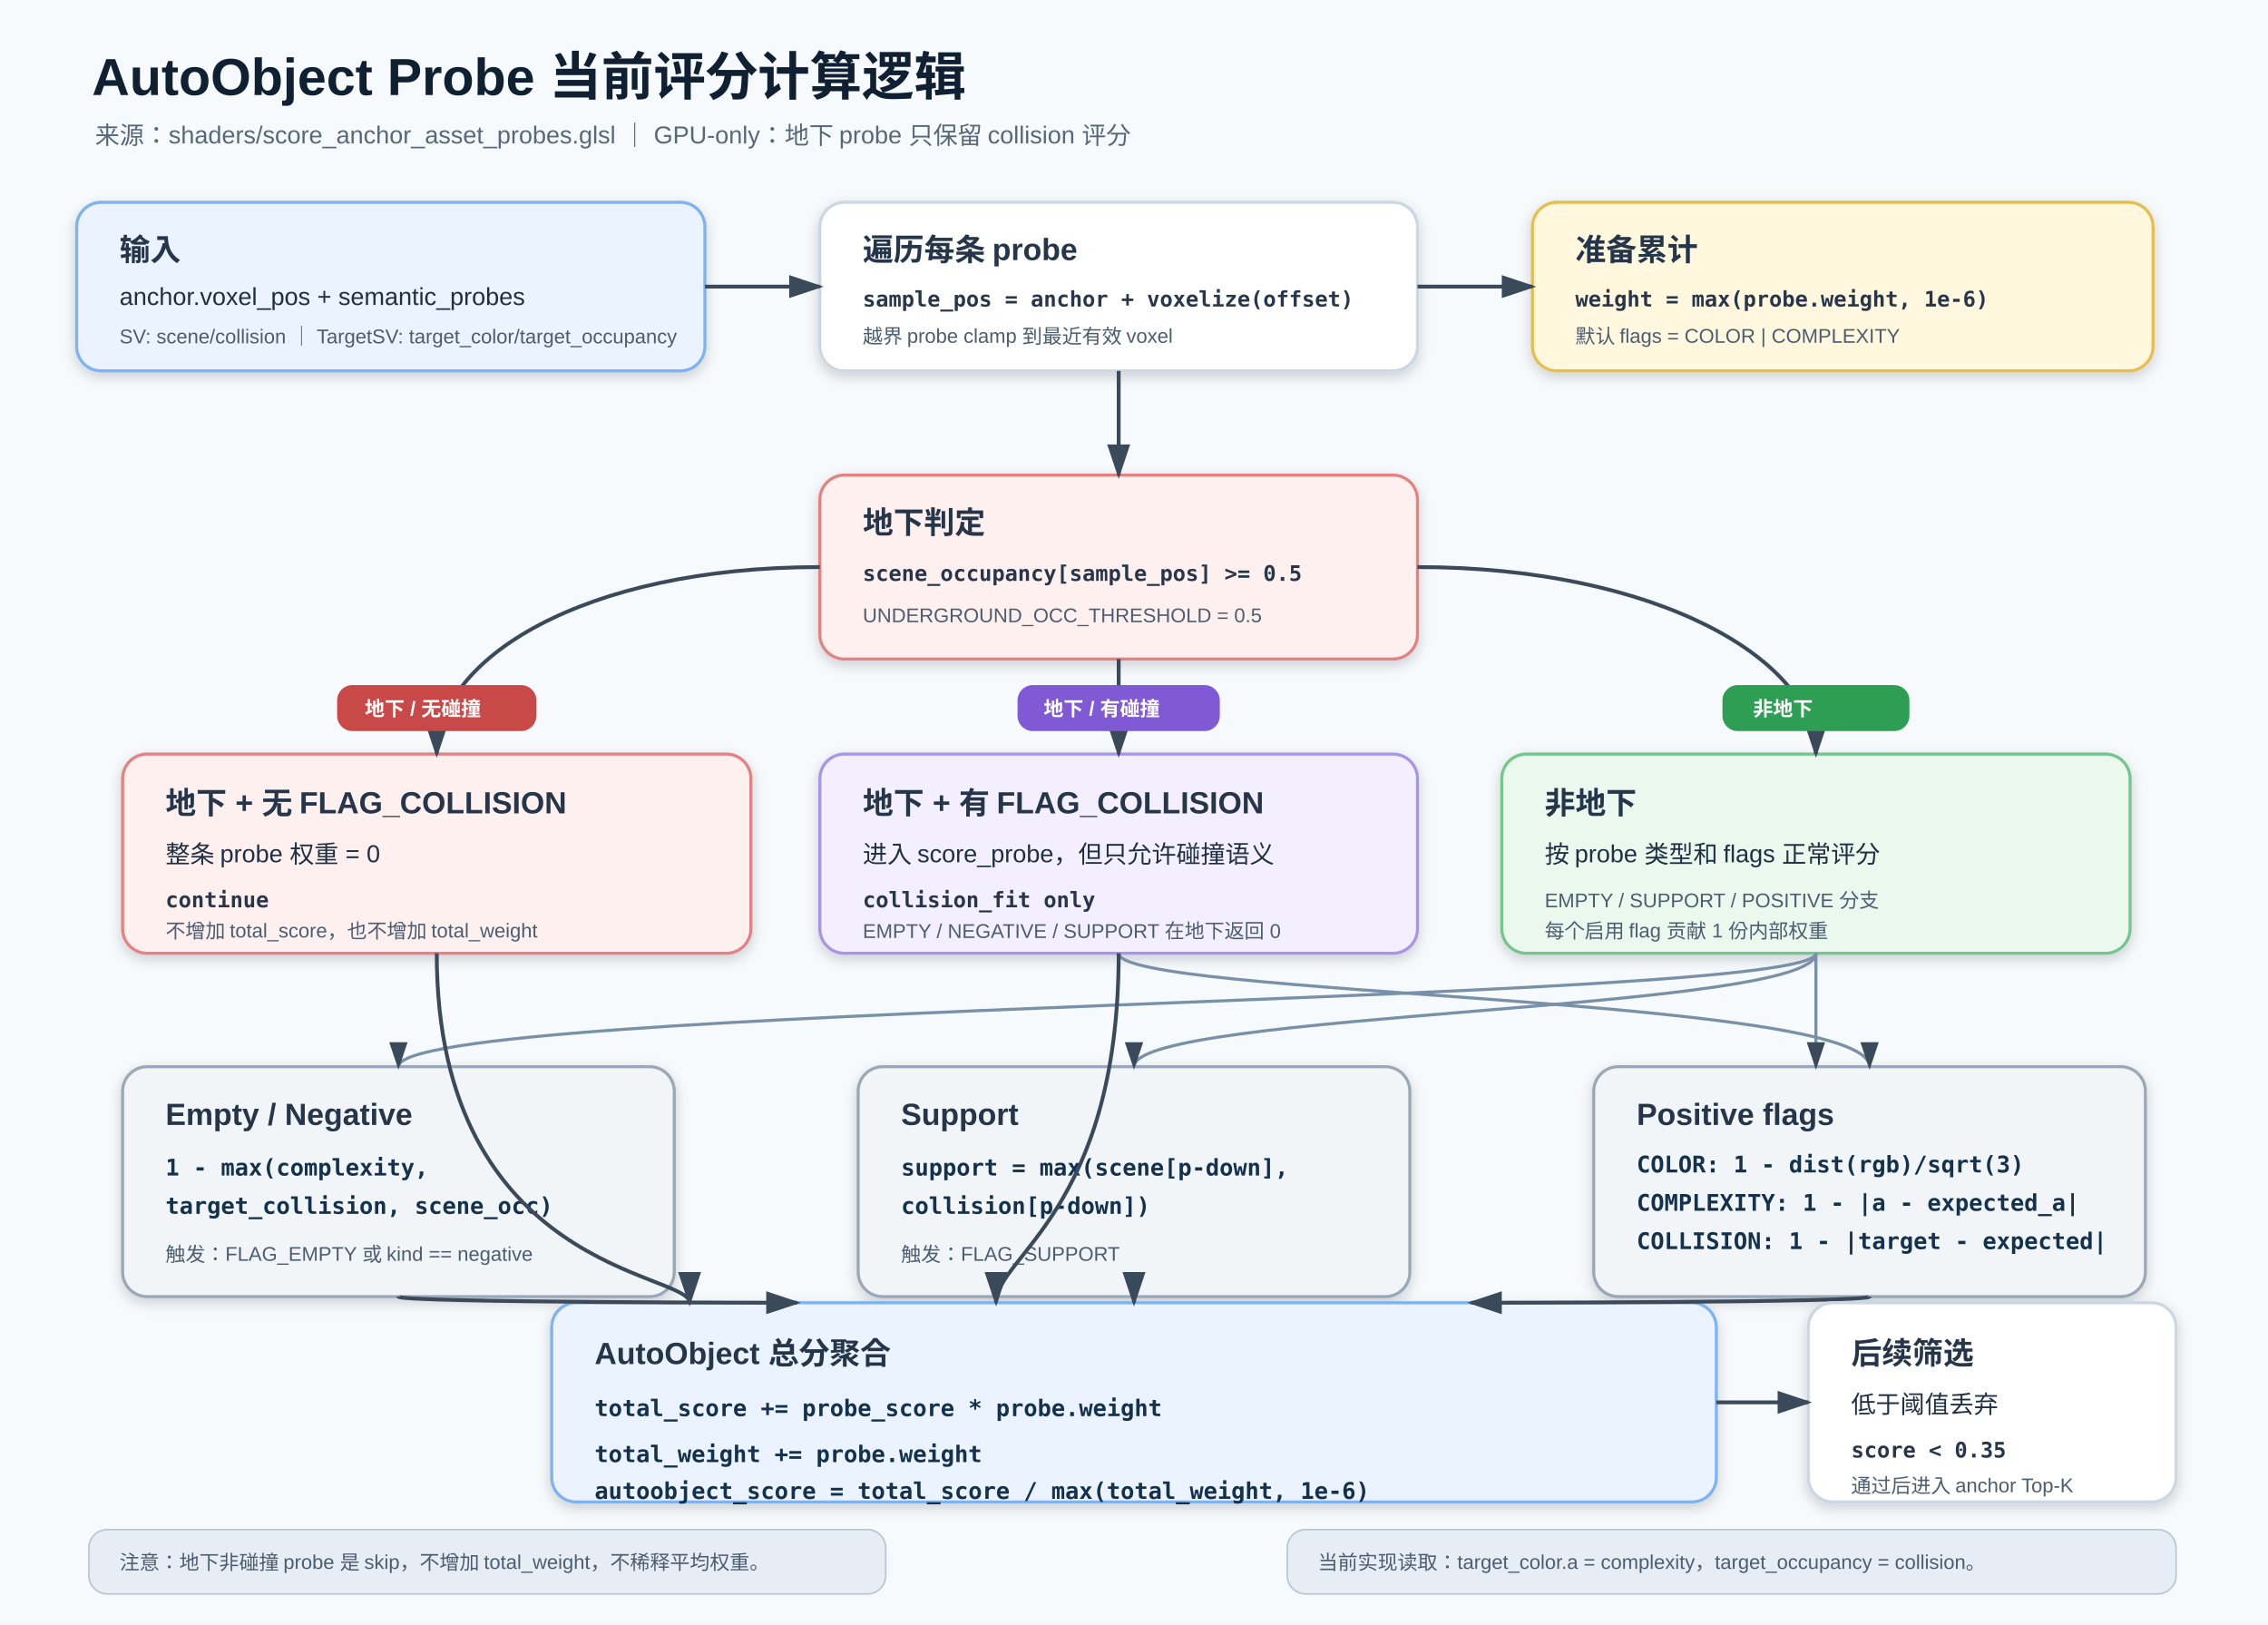
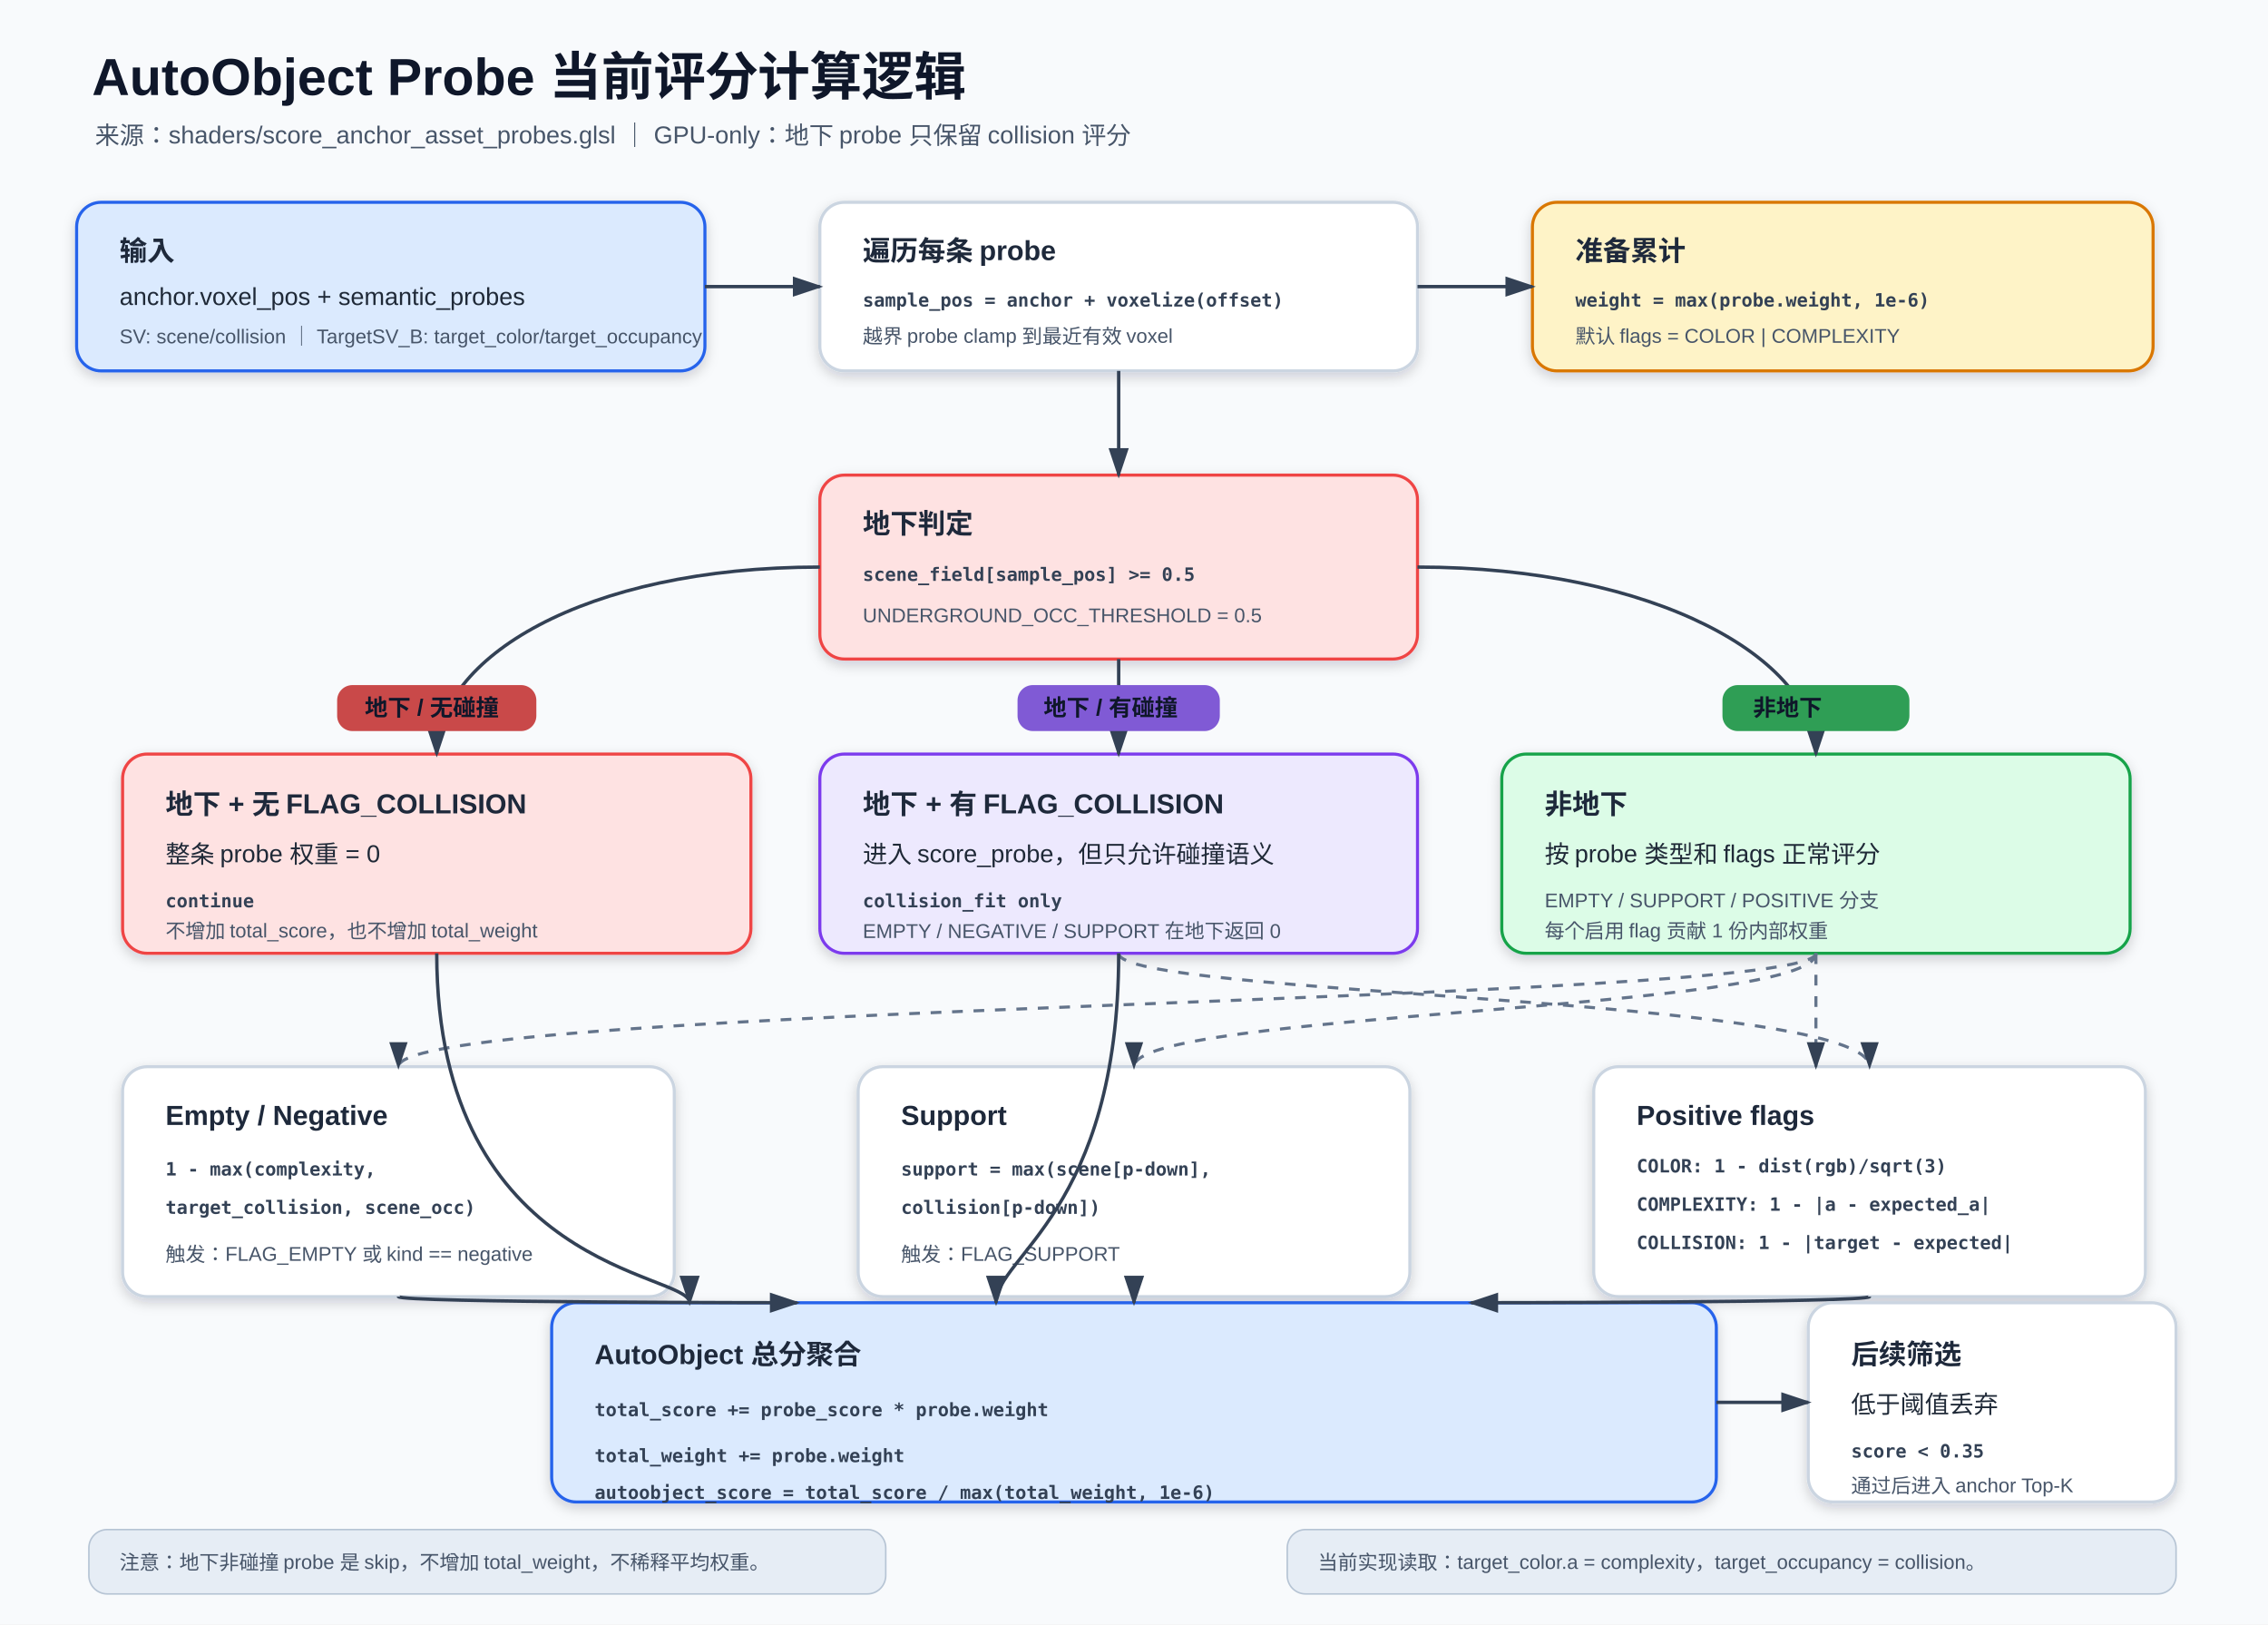
- <svg xmlns="http://www.w3.org/2000/svg" width="1480" height="1060" viewBox="0 0 1480 1060">
+ <svg xmlns="http://www.w3.org/2000/svg" width="1480" height="1060" viewBox="0 0 1480 1060" role="img" aria-labelledby="title desc">
  <defs>
    <marker id="arrow" markerWidth="10" markerHeight="10" refX="8" refY="3" orient="auto" markerUnits="strokeWidth">
      <path d="M0,0 L0,6 L9,3 z" fill="#3b4a5a" />
    </marker>
    <filter id="shadow" x="-10%" y="-10%" width="120%" height="120%">
      <feDropShadow dx="0" dy="3" stdDeviation="4" flood-color="#0f172a" flood-opacity="0.18" />
    </filter>
    <style>
      .bg { fill: #f7fafc; }
      .title { font: 700 34px 'Segoe UI', 'Microsoft YaHei', Arial, sans-serif; fill: #102033; }
      .subtitle { font: 500 16px 'Segoe UI', 'Microsoft YaHei', Arial, sans-serif; fill: #56687a; }
      .section { font: 700 20px 'Segoe UI', 'Microsoft YaHei', Arial, sans-serif; fill: #25364a; }
      .box { fill: #ffffff; stroke: #cbd7e3; stroke-width: 2; rx: 16; filter: url(#shadow); }
      .box-blue { fill: #eaf3ff; stroke: #7fb2f0; stroke-width: 2; rx: 16; filter: url(#shadow); }
      .box-green { fill: #eaf8ee; stroke: #75c58c; stroke-width: 2; rx: 16; filter: url(#shadow); }
      .box-yellow { fill: #fff8df; stroke: #e5be4d; stroke-width: 2; rx: 16; filter: url(#shadow); }
      .box-red { fill: #fff0f0; stroke: #e28282; stroke-width: 2; rx: 16; filter: url(#shadow); }
      .box-purple { fill: #f4efff; stroke: #a995e8; stroke-width: 2; rx: 16; filter: url(#shadow); }
      .box-gray { fill: #f2f5f8; stroke: #9aa8b7; stroke-width: 2; rx: 16; filter: url(#shadow); }
      .text { font: 500 16px 'Segoe UI', 'Microsoft YaHei', Arial, sans-serif; fill: #203043; }
      .small { font: 500 13px 'Segoe UI', 'Microsoft YaHei', Arial, sans-serif; fill: #4c5d70; }
      .mono { font: 600 14px Consolas, 'Cascadia Mono', monospace; fill: #27364a; }
      .label { font: 700 13px 'Segoe UI', 'Microsoft YaHei', Arial, sans-serif; fill: #ffffff; }
      .arrow { stroke: #3b4a5a; stroke-width: 2.5; fill: none; marker-end: url(#arrow); }
      .arrow-soft { stroke: #7890a8; stroke-width: 2; fill: none; marker-end: url(#arrow); }
      .dash { stroke-dasharray: 7 6; }
      .badge { rx: 10; }
      .formula { font: 600 15px Consolas, 'Cascadia Mono', monospace; fill: #14324d; }
+       /* meshfill-graph-style: shared light engineering diagram theme */
+       :root { color-scheme: light; }
+       .bg, rect[fill="url(#bg)"] { fill: #f8fafc; }
+       svg &gt; circle[opacity] { opacity: 0; }
+       .grid { stroke: #e2e8f0; stroke-width: 1; }
+       .title { font: 700 34px "Segoe UI", "Microsoft YaHei", Arial, sans-serif; fill: #0f172a; letter-spacing: 0; }
+       .subtitle { font: 500 16px "Segoe UI", "Microsoft YaHei", Arial, sans-serif; fill: #475569; letter-spacing: 0; }
+       .section, .section-title { font: 700 18px "Segoe UI", "Microsoft YaHei", Arial, sans-serif; fill: #1e293b; letter-spacing: 0; }
+       .band-title, .lane-title { font: 700 13px "Segoe UI", "Microsoft YaHei", Arial, sans-serif; fill: #334155; letter-spacing: 0; }
+       .label, .node-title, .pill-text { font: 700 15px "Segoe UI", "Microsoft YaHei", Arial, sans-serif; fill: #0f172a; letter-spacing: 0; }
+       .text { font: 500 16px "Segoe UI", "Microsoft YaHei", Arial, sans-serif; fill: #1f2937; letter-spacing: 0; }
+       .small { font: 500 13px "Segoe UI", "Microsoft YaHei", Arial, sans-serif; fill: #475569; letter-spacing: 0; }
+       .tiny { font: 500 12px "Segoe UI", "Microsoft YaHei", Arial, sans-serif; fill: #64748b; letter-spacing: 0; }
+       .mono, .mono-strong, .formula { font: 600 12px Consolas, "Cascadia Mono", monospace; fill: #334155; letter-spacing: 0; }
+       .lane, .band, .band2d, .band3d, .band-field, .band-post, .lane-type, .lane-resource, .lane-field, .lane-runtime, .lane-factory, .lane-owner, .lane-tool, .state-band, .target-band, .asset-band, .route-band, .place-band { fill: #ffffff; stroke: #dbe3ef; stroke-width: 1.2; }
+       .node, .card, .soft, .tick, .legend { stroke-width: 1.4; filter: url(#shadow); }
+       .box, .box-gray, .card, .soft, .support, .tool, .owner, .factory, .downstream, .legacy, .getter, .runtime, .tick, .legend { fill: #ffffff; stroke: #cbd5e1; }
+       .box-blue, .input, .entry, .field, .state, .sv, .target, .target-card, .gpu-card, .gpu { fill: #dbeafe; stroke: #2563eb; }
+       .box-green, .asset, .resource, .autoobject, .input-card, .source-card, .contract, .sv-card, .ok, .prefilter-card { fill: #dcfce7; stroke: #16a34a; }
+       .box-purple, .route, .route-card, .rerank-card, .gate-card, .descriptor, .record-card, .vdb-card, .debug-card { fill: #ede9fe; stroke: #7c3aed; }
+       .box-yellow, .placement, .placement-card, .commit-card, .persist-card, .aggregate-card { fill: #fef3c7; stroke: #d97706; }
+       .box-red, .hardgate, .prune-card { fill: #fee2e2; stroke: #ef4444; }
+       .record, .record-card { fill: #fef3c7; stroke: #d97706; }
+       .cache, .cache-card, .scene_voxel_runtime { fill: #ccfbf1; stroke: #0f766e; }
+       .note, .warn { fill: #e6edf5; stroke: #b6c4d4; }
+       .pill, .pill-blue, .pill-pink, .pill-amber { fill: #f8fafc; stroke: #cbd5e1; }
+       rect[fill="#0f172a"], rect[fill="#111827"], rect[fill="#172033"], rect[fill="#16213a"], rect[fill="#101827"], rect[fill="#111c31"], rect[fill="#082f49"], rect[fill="#052e2b"], rect[fill="#052e16"], rect[fill="#064e3b"], rect[fill="#062f26"], rect[fill="#2e1065"], rect[fill="#2b2038"], rect[fill="#2b1d35"], rect[fill="#0f1f2f"], rect[fill="#182135"], rect[fill="#1e2030"], rect[fill="#1b2330"], rect[fill="#3a2510"], rect[fill="#0e2a1d"], rect[fill="#10251e"] { fill: #ffffff; stroke: #cbd5e1; }
+       .edge, .arrow, .dash { fill: none; stroke: #334155; stroke-width: 2.2; }
+       .edge-soft, .arrow-soft { fill: none; stroke: #64748b; stroke-width: 2; }
+       .edge-blue, .arrow-blue { fill: none; stroke: #2563eb; stroke-width: 2.3; }
+       .edge-green, .arrow-green, .dash-green { fill: none; stroke: #059669; stroke-width: 2.3; }
+       .edge-orange, .edge-amber, .arrow-purple, .dash-purple { fill: none; stroke: #d97706; stroke-width: 2.3; }
+       .edge-purple { fill: none; stroke: #7c3aed; stroke-width: 2.3; }
+       .arrow-red, .dash-red, .dash-pink { fill: none; stroke: #dc2626; stroke-width: 2.2; }
+       .dash, .dash-green, .dash-red, .dash-pink, .dash-purple, .edge-soft, .arrow-soft { stroke-dasharray: 7 7; }
+       #arrow path { fill: #334155; }
+       #arrowGreen path, #arrow-green path { fill: #059669; }
+       #arrowBlue path, #arrow-blue path { fill: #2563eb; }
+       #arrowRed path, #arrow-red path { fill: #dc2626; }
+       #arrowPurple path, #arrow-purple path, #arrow-orange path, #arrow-amber path { fill: #d97706; }
    </style>
  </defs>
  <rect class="bg" x="0" y="0" width="1480" height="1060" />
  <text class="title" x="60" y="62">AutoObject Probe 当前评分计算逻辑</text>
  <text class="subtitle" x="62" y="94">来源：shaders/score_anchor_asset_probes.glsl ｜ GPU-only：地下 probe 只保留 collision 评分</text>
  <rect class="box-blue" x="50" y="132" width="410" height="110" />
  <text class="section" x="78" y="170">输入</text>
  <text class="text" x="78" y="199">anchor.voxel_pos + semantic_probes</text>
-   <text class="small" x="78" y="224">SV: scene/collision ｜ TargetSV: target_color/target_occupancy</text>
+   <text class="small" x="78" y="224">SV: scene/collision ｜ TargetSV_B: target_color/target_occupancy</text>
  <rect class="box" x="535" y="132" width="390" height="110" />
  <text class="section" x="563" y="170">遍历每条 probe</text>
  <text class="mono" x="563" y="200">sample_pos = anchor + voxelize(offset)</text>
  <text class="small" x="563" y="224">越界 probe clamp 到最近有效 voxel</text>
  <rect class="box-yellow" x="1000" y="132" width="405" height="110" />
  <text class="section" x="1028" y="170">准备累计</text>
  <text class="mono" x="1028" y="200">weight = max(probe.weight, 1e-6)</text>
  <text class="small" x="1028" y="224">默认 flags = COLOR | COMPLEXITY</text>
  <path class="arrow" d="M460 187 H535" />
  <path class="arrow" d="M925 187 H1000" />
  <rect class="box-red" x="535" y="310" width="390" height="120" />
  <text class="section" x="563" y="348">地下判定</text>
-   <text class="mono" x="563" y="379">scene_occupancy[sample_pos] &gt;= 0.5</text>
+   <text class="mono" x="563" y="379">scene_field[sample_pos] &gt;= 0.5</text>
  <text class="small" x="563" y="406">UNDERGROUND_OCC_THRESHOLD = 0.5</text>
  <path class="arrow" d="M730 242 V310" />
  <rect class="box-red" x="80" y="492" width="410" height="130" />
  <text class="section" x="108" y="531">地下 + 无 FLAG_COLLISION</text>
  <text class="text" x="108" y="563">整条 probe 权重 = 0</text>
  <text class="mono" x="108" y="592">continue</text>
  <text class="small" x="108" y="612">不增加 total_score，也不增加 total_weight</text>
  <rect class="box-purple" x="535" y="492" width="390" height="130" />
  <text class="section" x="563" y="531">地下 + 有 FLAG_COLLISION</text>
  <text class="text" x="563" y="563">进入 score_probe，但只允许碰撞语义</text>
  <text class="mono" x="563" y="592">collision_fit only</text>
  <text class="small" x="563" y="612">EMPTY / NEGATIVE / SUPPORT 在地下返回 0</text>
  <rect class="box-green" x="980" y="492" width="410" height="130" />
  <text class="section" x="1008" y="531">非地下</text>
  <text class="text" x="1008" y="563">按 probe 类型和 flags 正常评分</text>
  <text class="small" x="1008" y="592">EMPTY / SUPPORT / POSITIVE 分支</text>
  <text class="small" x="1008" y="612">每个启用 flag 贡献 1 份内部权重</text>
  <path class="arrow" d="M535 370 C380 370 285 430 285 492" />
  <path class="arrow" d="M730 430 V492" />
  <path class="arrow" d="M925 370 C1080 370 1185 430 1185 492" />
  <rect class="badge" x="220" y="447" width="130" height="30" fill="#c94949" />
  <text class="label" x="238" y="467">地下 / 无碰撞</text>
  <rect class="badge" x="664" y="447" width="132" height="30" fill="#805ad5" />
  <text class="label" x="681" y="467">地下 / 有碰撞</text>
  <rect class="badge" x="1124" y="447" width="122" height="30" fill="#2f9e55" />
  <text class="label" x="1144" y="467">非地下</text>
  <rect class="box-gray" x="80" y="696" width="360" height="150" />
  <text class="section" x="108" y="734">Empty / Negative</text>
  <text class="formula" x="108" y="767">1 - max(complexity,</text>
  <text class="formula" x="108" y="792">        target_collision, scene_occ)</text>
  <text class="small" x="108" y="823">触发：FLAG_EMPTY 或 kind == negative</text>
  <rect class="box-gray" x="560" y="696" width="360" height="150" />
  <text class="section" x="588" y="734">Support</text>
  <text class="formula" x="588" y="767">support = max(scene[p-down],</text>
  <text class="formula" x="588" y="792">              collision[p-down])</text>
  <text class="small" x="588" y="823">触发：FLAG_SUPPORT</text>
  <rect class="box-gray" x="1040" y="696" width="360" height="150" />
  <text class="section" x="1068" y="734">Positive flags</text>
  <text class="formula" x="1068" y="765">COLOR: 1 - dist(rgb)/sqrt(3)</text>
  <text class="formula" x="1068" y="790">COMPLEXITY: 1 - |a - expected_a|</text>
  <text class="formula" x="1068" y="815">COLLISION: 1 - |target - expected|</text>
  <path class="arrow-soft" d="M1185 622 C1185 655 260 655 260 696" />
  <path class="arrow-soft" d="M1185 622 C1185 660 740 660 740 696" />
  <path class="arrow-soft" d="M1185 622 V696" />
  <path class="arrow-soft" d="M730 622 C730 650 1220 650 1220 696" />
  <rect class="box-blue" x="360" y="850" width="760" height="130" />
  <text class="section" x="388" y="890">AutoObject 总分聚合</text>
  <text class="formula" x="388" y="924">total_score  += probe_score * probe.weight</text>
  <text class="formula" x="388" y="954">total_weight += probe.weight</text>
  <text class="formula" x="388" y="978">autoobject_score = total_score / max(total_weight, 1e-6)</text>
  <path class="arrow" d="M285 622 C285 830 450 830 450 850" />
  <path class="arrow" d="M730 622 C730 790 650 820 650 850" />
  <path class="arrow" d="M260 846 C260 850 520 850 520 850" />
  <path class="arrow" d="M740 846 V850" />
  <path class="arrow" d="M1220 846 C1220 850 960 850 960 850" />
  <rect class="box" x="1180" y="850" width="240" height="130" />
  <text class="section" x="1208" y="890">后续筛选</text>
  <text class="text" x="1208" y="922">低于阈值丢弃</text>
  <text class="mono" x="1208" y="951">score &lt; 0.35</text>
  <text class="small" x="1208" y="974">通过后进入 anchor Top-K</text>
  <path class="arrow" d="M1120 915 H1180" />
  <rect x="58" y="998" width="520" height="42" rx="12" fill="#e6edf5" stroke="#b6c4d4" />
  <text class="small" x="78" y="1024">注意：地下非碰撞 probe 是 skip，不增加 total_weight，不稀释平均权重。</text>
  <rect x="840" y="998" width="580" height="42" rx="12" fill="#e6edf5" stroke="#b6c4d4" />
  <text class="small" x="860" y="1024">当前实现读取：target_color.a = complexity，target_occupancy = collision。</text>
</svg>
